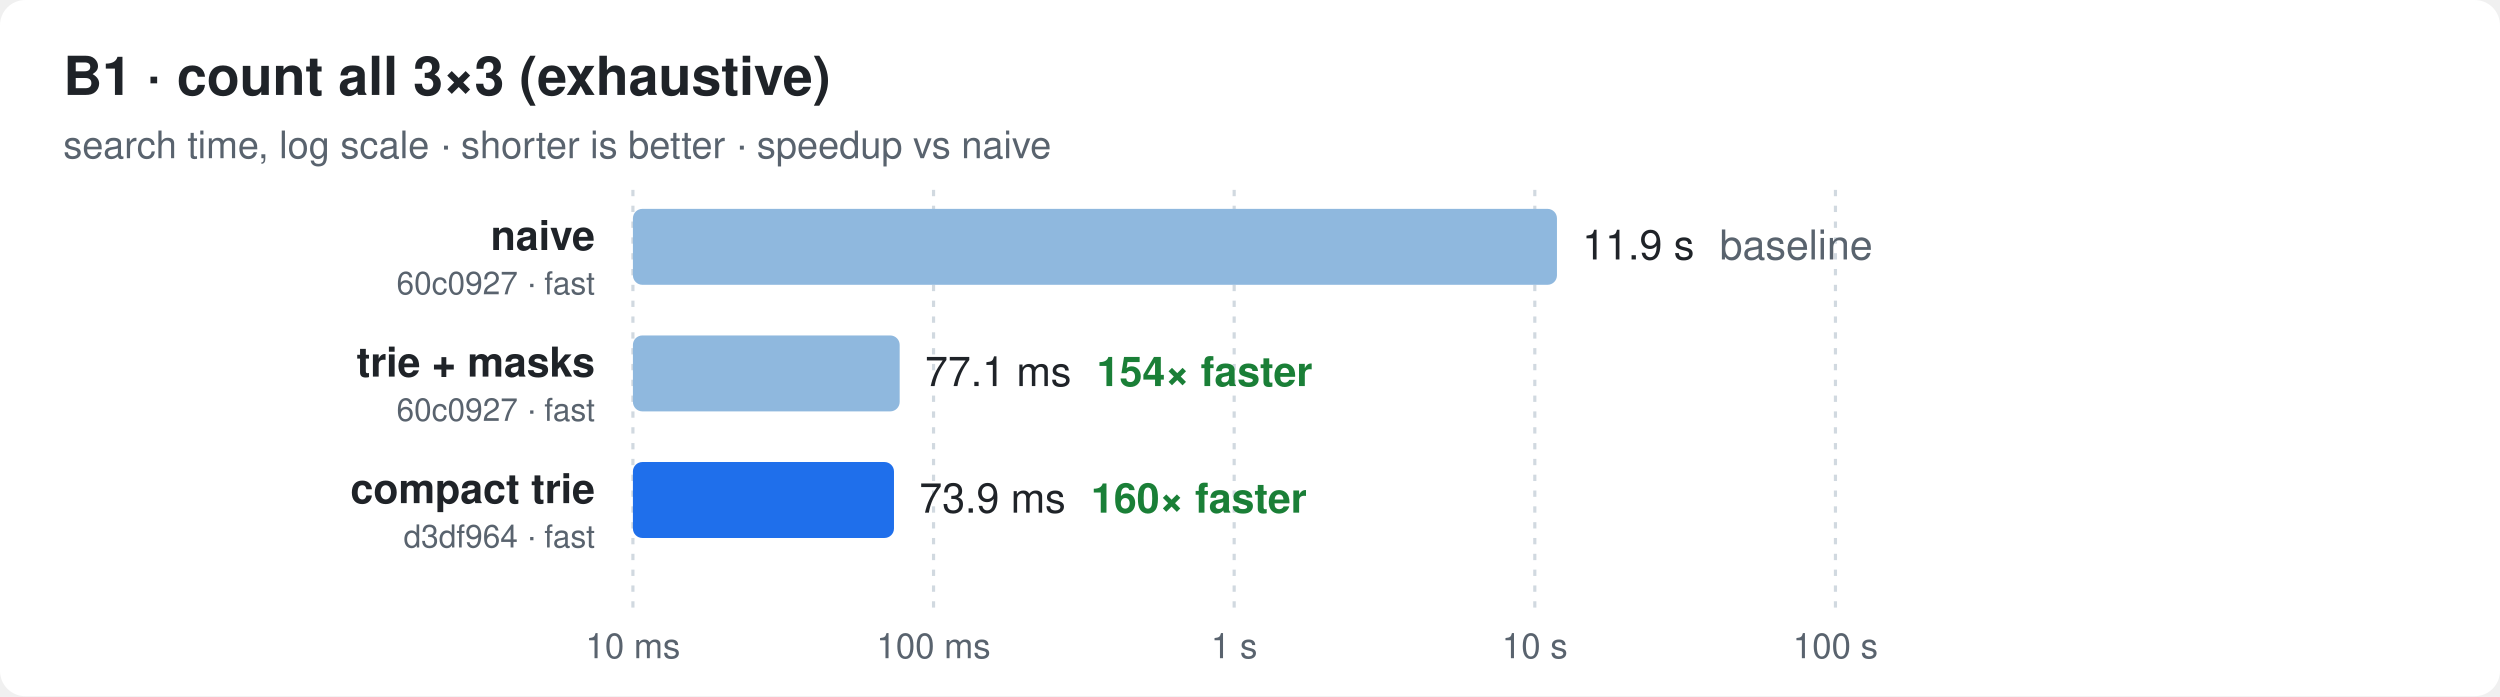
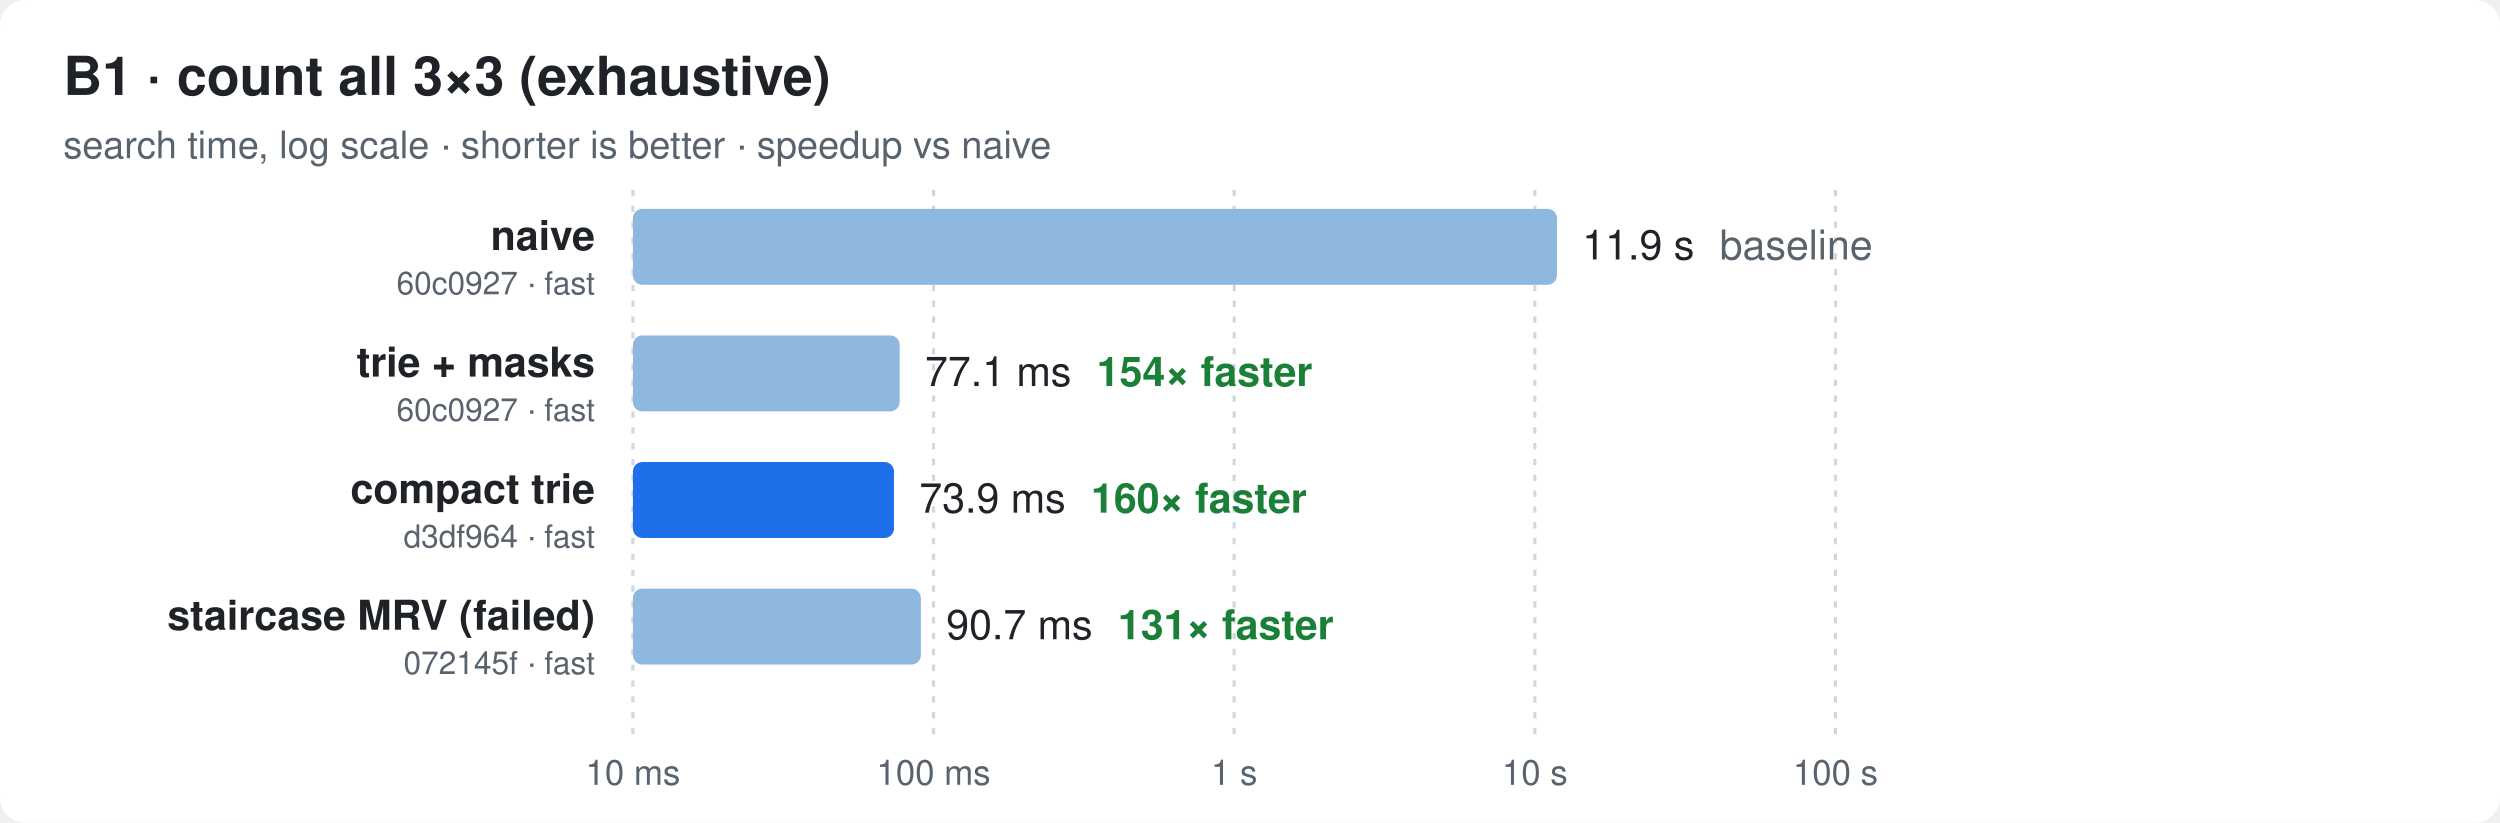
- <svg xmlns="http://www.w3.org/2000/svg" width="790" height="220" viewBox="0 0 790 220" font-family="ui-sans-serif,-apple-system,Segoe UI,Helvetica,Arial,sans-serif">
+ <svg xmlns="http://www.w3.org/2000/svg" width="790" height="260" viewBox="0 0 790 260" font-family="ui-sans-serif,-apple-system,Segoe UI,Helvetica,Arial,sans-serif">
  <style>
  .bg{fill:#ffffff} .t{fill:#1f2328} .m{fill:#59636e} .g{stroke:#d1d9e0}
  .bar{fill:#8fb8de} .best{fill:#1f6feb} .x{fill:#1a7f37;font-weight:600}
  @media (prefers-color-scheme: dark){
    .bg{fill:#0d1117} .t{fill:#e6edf3} .m{fill:#9198a1} .g{stroke:#30363d}
    .bar{fill:#2f5f8f} .best{fill:#4493f8} .x{fill:#3fb950}
  }
</style>
-   <rect class="bg" width="790" height="220" rx="8" />
+   <rect class="bg" width="790" height="260" rx="8" />
  <text class="t" x="20" y="30" font-size="17" font-weight="700">B1 · count all 3×3 (exhaustive)</text>
  <text class="m" x="20" y="50" font-size="12">search time, log scale · shorter is better · speedup vs naive</text>
-   <line class="g" x1="200.0" x2="200.0" y1="60" y2="192" stroke-dasharray="2 3" />
-   <text class="m" x="200.0" y="208" font-size="11" text-anchor="middle">10 ms</text>
-   <line class="g" x1="295.0" x2="295.0" y1="60" y2="192" stroke-dasharray="2 3" />
-   <text class="m" x="295.0" y="208" font-size="11" text-anchor="middle">100 ms</text>
-   <line class="g" x1="390.0" x2="390.0" y1="60" y2="192" stroke-dasharray="2 3" />
-   <text class="m" x="390.0" y="208" font-size="11" text-anchor="middle">1 s</text>
-   <line class="g" x1="485.0" x2="485.0" y1="60" y2="192" stroke-dasharray="2 3" />
-   <text class="m" x="485.0" y="208" font-size="11" text-anchor="middle">10 s</text>
-   <line class="g" x1="580.0" x2="580.0" y1="60" y2="192" stroke-dasharray="2 3" />
-   <text class="m" x="580.0" y="208" font-size="11" text-anchor="middle">100 s</text>
+   <line class="g" x1="200.0" x2="200.0" y1="60" y2="232" stroke-dasharray="2 3" />
+   <text class="m" x="200.0" y="248" font-size="11" text-anchor="middle">10 ms</text>
+   <line class="g" x1="295.0" x2="295.0" y1="60" y2="232" stroke-dasharray="2 3" />
+   <text class="m" x="295.0" y="248" font-size="11" text-anchor="middle">100 ms</text>
+   <line class="g" x1="390.0" x2="390.0" y1="60" y2="232" stroke-dasharray="2 3" />
+   <text class="m" x="390.0" y="248" font-size="11" text-anchor="middle">1 s</text>
+   <line class="g" x1="485.0" x2="485.0" y1="60" y2="232" stroke-dasharray="2 3" />
+   <text class="m" x="485.0" y="248" font-size="11" text-anchor="middle">10 s</text>
+   <line class="g" x1="580.0" x2="580.0" y1="60" y2="232" stroke-dasharray="2 3" />
+   <text class="m" x="580.0" y="248" font-size="11" text-anchor="middle">100 s</text>
  <text class="t" x="188" y="79.0" font-size="13" font-weight="600" text-anchor="end">naive</text>
  <text class="m" x="188" y="93.0" font-size="10" text-anchor="end">60c0927 · fast</text>
  <rect class="bar" x="200" y="66" width="292.0" height="24" rx="3" />
  <text class="t" x="500.0" y="82.0" font-size="13">11.9 s<tspan class="m" dx="8">baseline</tspan>
  </text>
  <text class="t" x="188" y="119.0" font-size="13" font-weight="600" text-anchor="end">trie + masks</text>
  <text class="m" x="188" y="133.0" font-size="10" text-anchor="end">60c0927 · fast</text>
  <rect class="bar" x="200" y="106" width="84.3" height="24" rx="3" />
  <text class="t" x="292.3" y="122.0" font-size="13">77.1 ms<tspan class="x" dx="8">154× faster</tspan>
  </text>
  <text class="t" x="188" y="159.0" font-size="13" font-weight="600" text-anchor="end">compact trie</text>
  <text class="m" x="188" y="173.0" font-size="10" text-anchor="end">d3df964 · fast</text>
  <rect class="best" x="200" y="146" width="82.5" height="24" rx="3" />
  <text class="t" x="290.5" y="162.0" font-size="13">73.9 ms<tspan class="x" dx="8">160× faster</tspan>
  </text>
+   <text class="t" x="188" y="199.0" font-size="13" font-weight="600" text-anchor="end">staircase MRV (failed)</text>
+   <text class="m" x="188" y="213.0" font-size="10" text-anchor="end">072145f · fast</text>
+   <rect class="bar" x="200" y="186" width="91.0" height="24" rx="3" />
+   <text class="t" x="299.0" y="202.0" font-size="13">90.7 ms<tspan class="x" dx="8">131× faster</tspan>
+   </text>
</svg>
